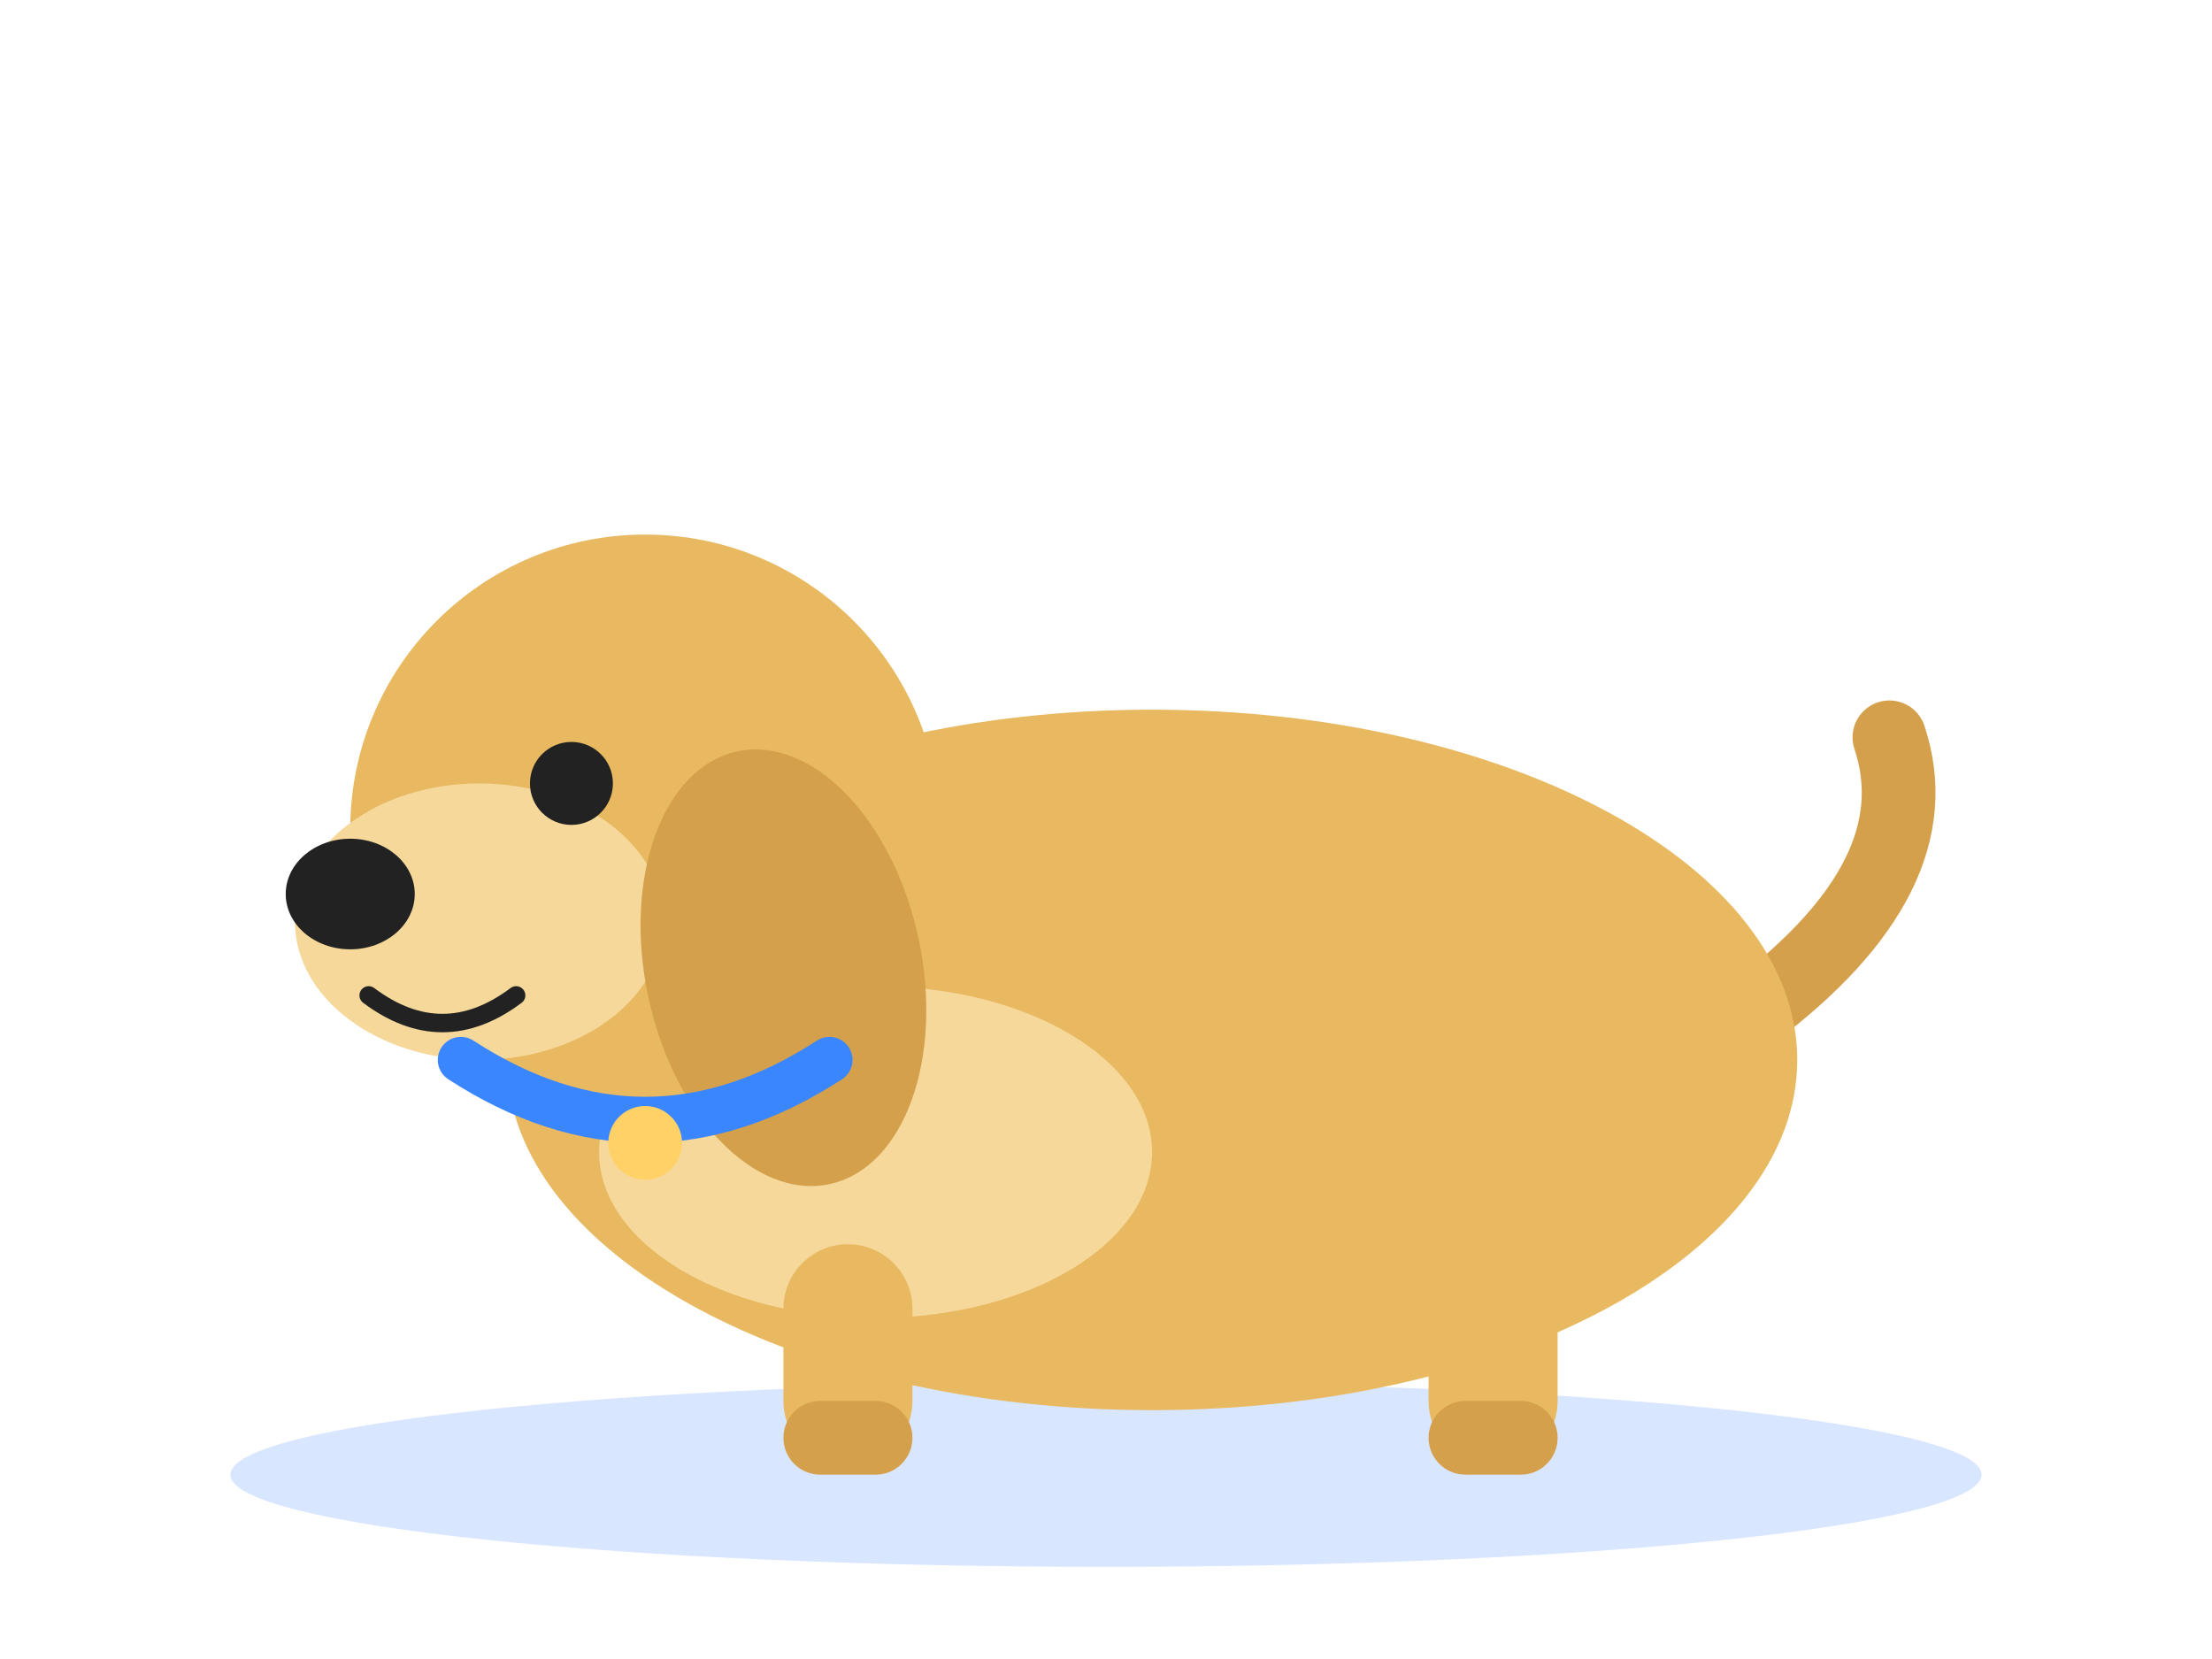
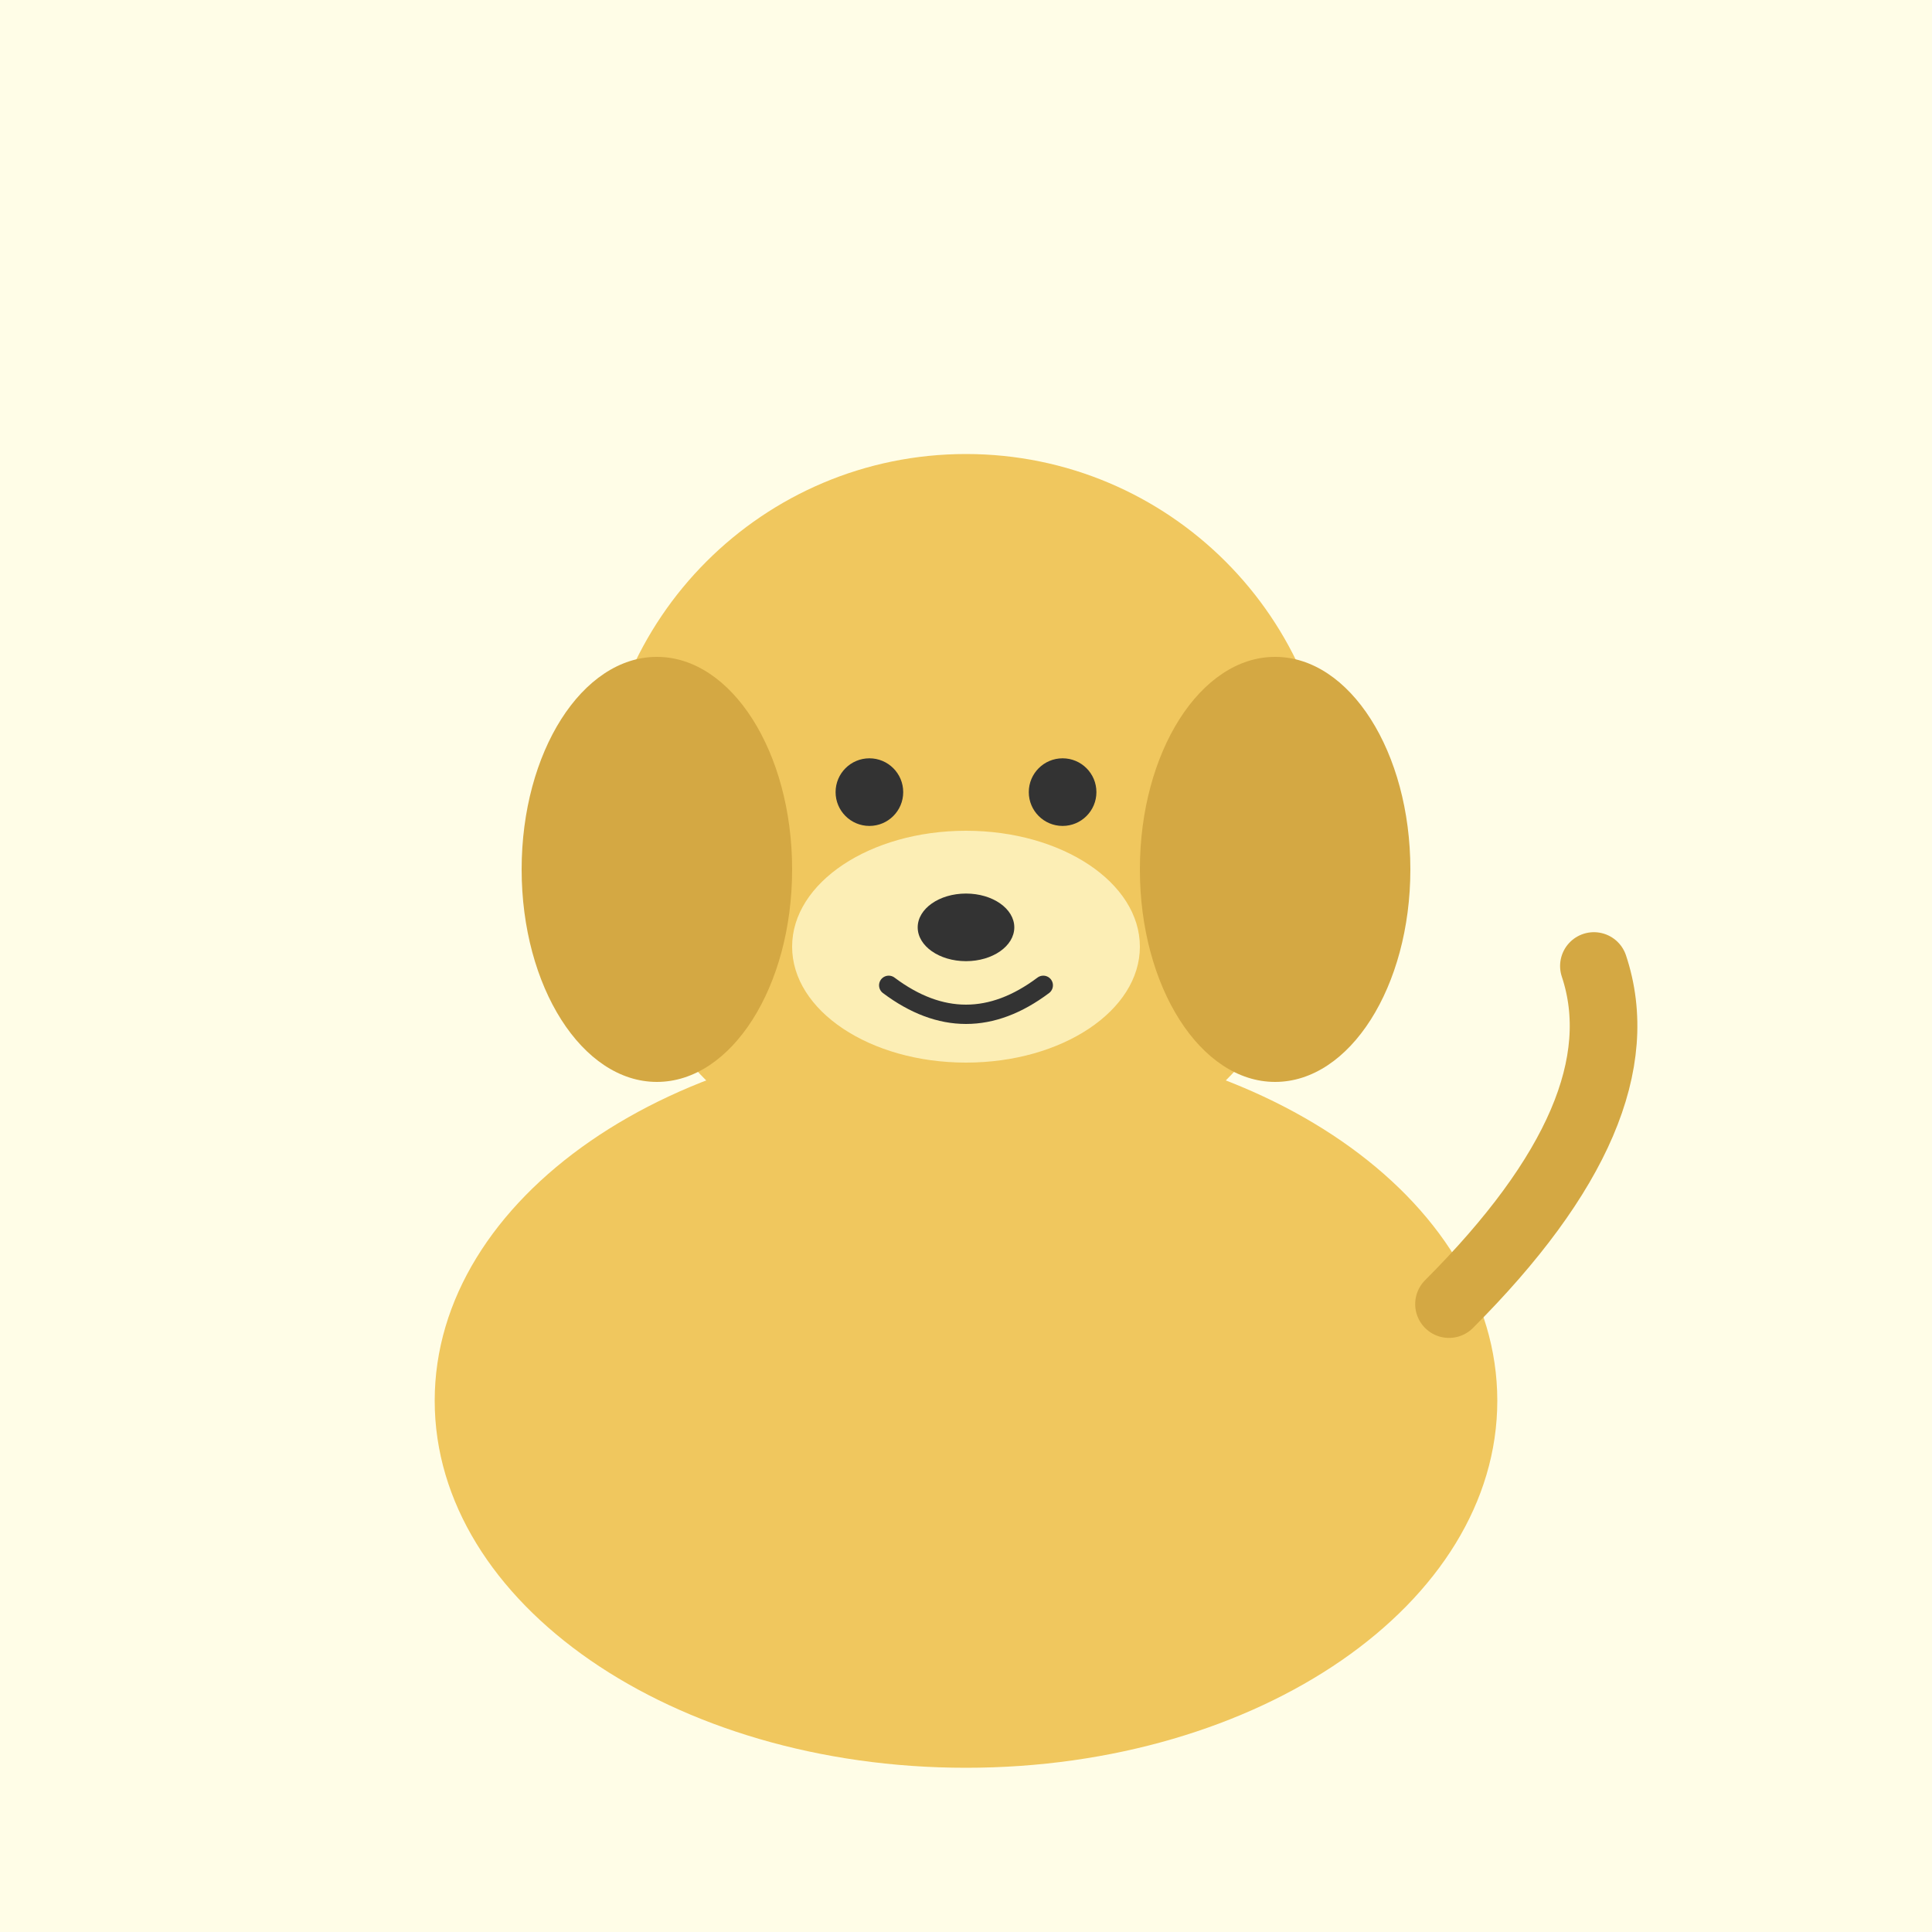
- <svg xmlns="http://www.w3.org/2000/svg" viewBox="0 0 240 180" width="240" height="180">
-   <ellipse cx="120" cy="160" rx="95" ry="10" fill="#d9e6ff" />
-   <path d="M190 110 Q210 95 205 80" stroke="#d4a04b" stroke-width="8" stroke-linecap="round" fill="none" />
-   <ellipse cx="125" cy="115" rx="70" ry="38" fill="#e8b960" />
-   <ellipse cx="95" cy="125" rx="30" ry="18" fill="#f5d89a" />
-   <rect x="155" y="135" width="14" height="24" rx="7" fill="#e8b960" />
-   <rect x="155" y="152" width="14" height="8" rx="4" fill="#d4a04b" />
-   <rect x="85" y="135" width="14" height="24" rx="7" fill="#e8b960" />
-   <rect x="85" y="152" width="14" height="8" rx="4" fill="#d4a04b" />
-   <circle cx="70" cy="90" r="32" fill="#e8b960" />
-   <ellipse cx="52" cy="100" rx="20" ry="15" fill="#f5d89a" />
-   <ellipse cx="38" cy="97" rx="7" ry="6" fill="#222" />
-   <circle cx="62" cy="85" r="4.5" fill="#222" />
-   <ellipse cx="85" cy="105" rx="15" ry="24" fill="#d4a04b" transform="rotate(-12 85 105)" />
-   <path d="M40 108 Q48 114 56 108" stroke="#222" stroke-width="2" stroke-linecap="round" fill="none" />
-   <path d="M50 115 Q70 128 90 115" stroke="#3a86ff" stroke-width="5" stroke-linecap="round" fill="none" />
-   <circle cx="70" cy="124" r="4" fill="#ffd166" />
+ <svg xmlns="http://www.w3.org/2000/svg" viewBox="0 0 200 200" role="img" aria-label="Illustration of a Golden Retriever">
+   <rect width="200" height="200" fill="#fffde7" />
+   <ellipse cx="100" cy="145" rx="55" ry="38" fill="#f0c75e" />
+   <circle cx="100" cy="85" r="38" fill="#f0c75e" />
+   <ellipse cx="68" cy="90" rx="14" ry="22" fill="#d4a843" />
+   <ellipse cx="132" cy="90" rx="14" ry="22" fill="#d4a843" />
+   <ellipse cx="100" cy="98" rx="18" ry="12" fill="#fceeb5" />
+   <circle cx="90" cy="82" r="3.5" fill="#333" />
+   <circle cx="110" cy="82" r="3.5" fill="#333" />
+   <ellipse cx="100" cy="96" rx="5" ry="3.5" fill="#333" />
+   <path d="M92 102 Q100 108 108 102" stroke="#333" stroke-width="2" fill="none" stroke-linecap="round" />
+   <path d="M150 135 Q170 115 165 100" stroke="#d4a843" stroke-width="7" fill="none" stroke-linecap="round" />
</svg>
